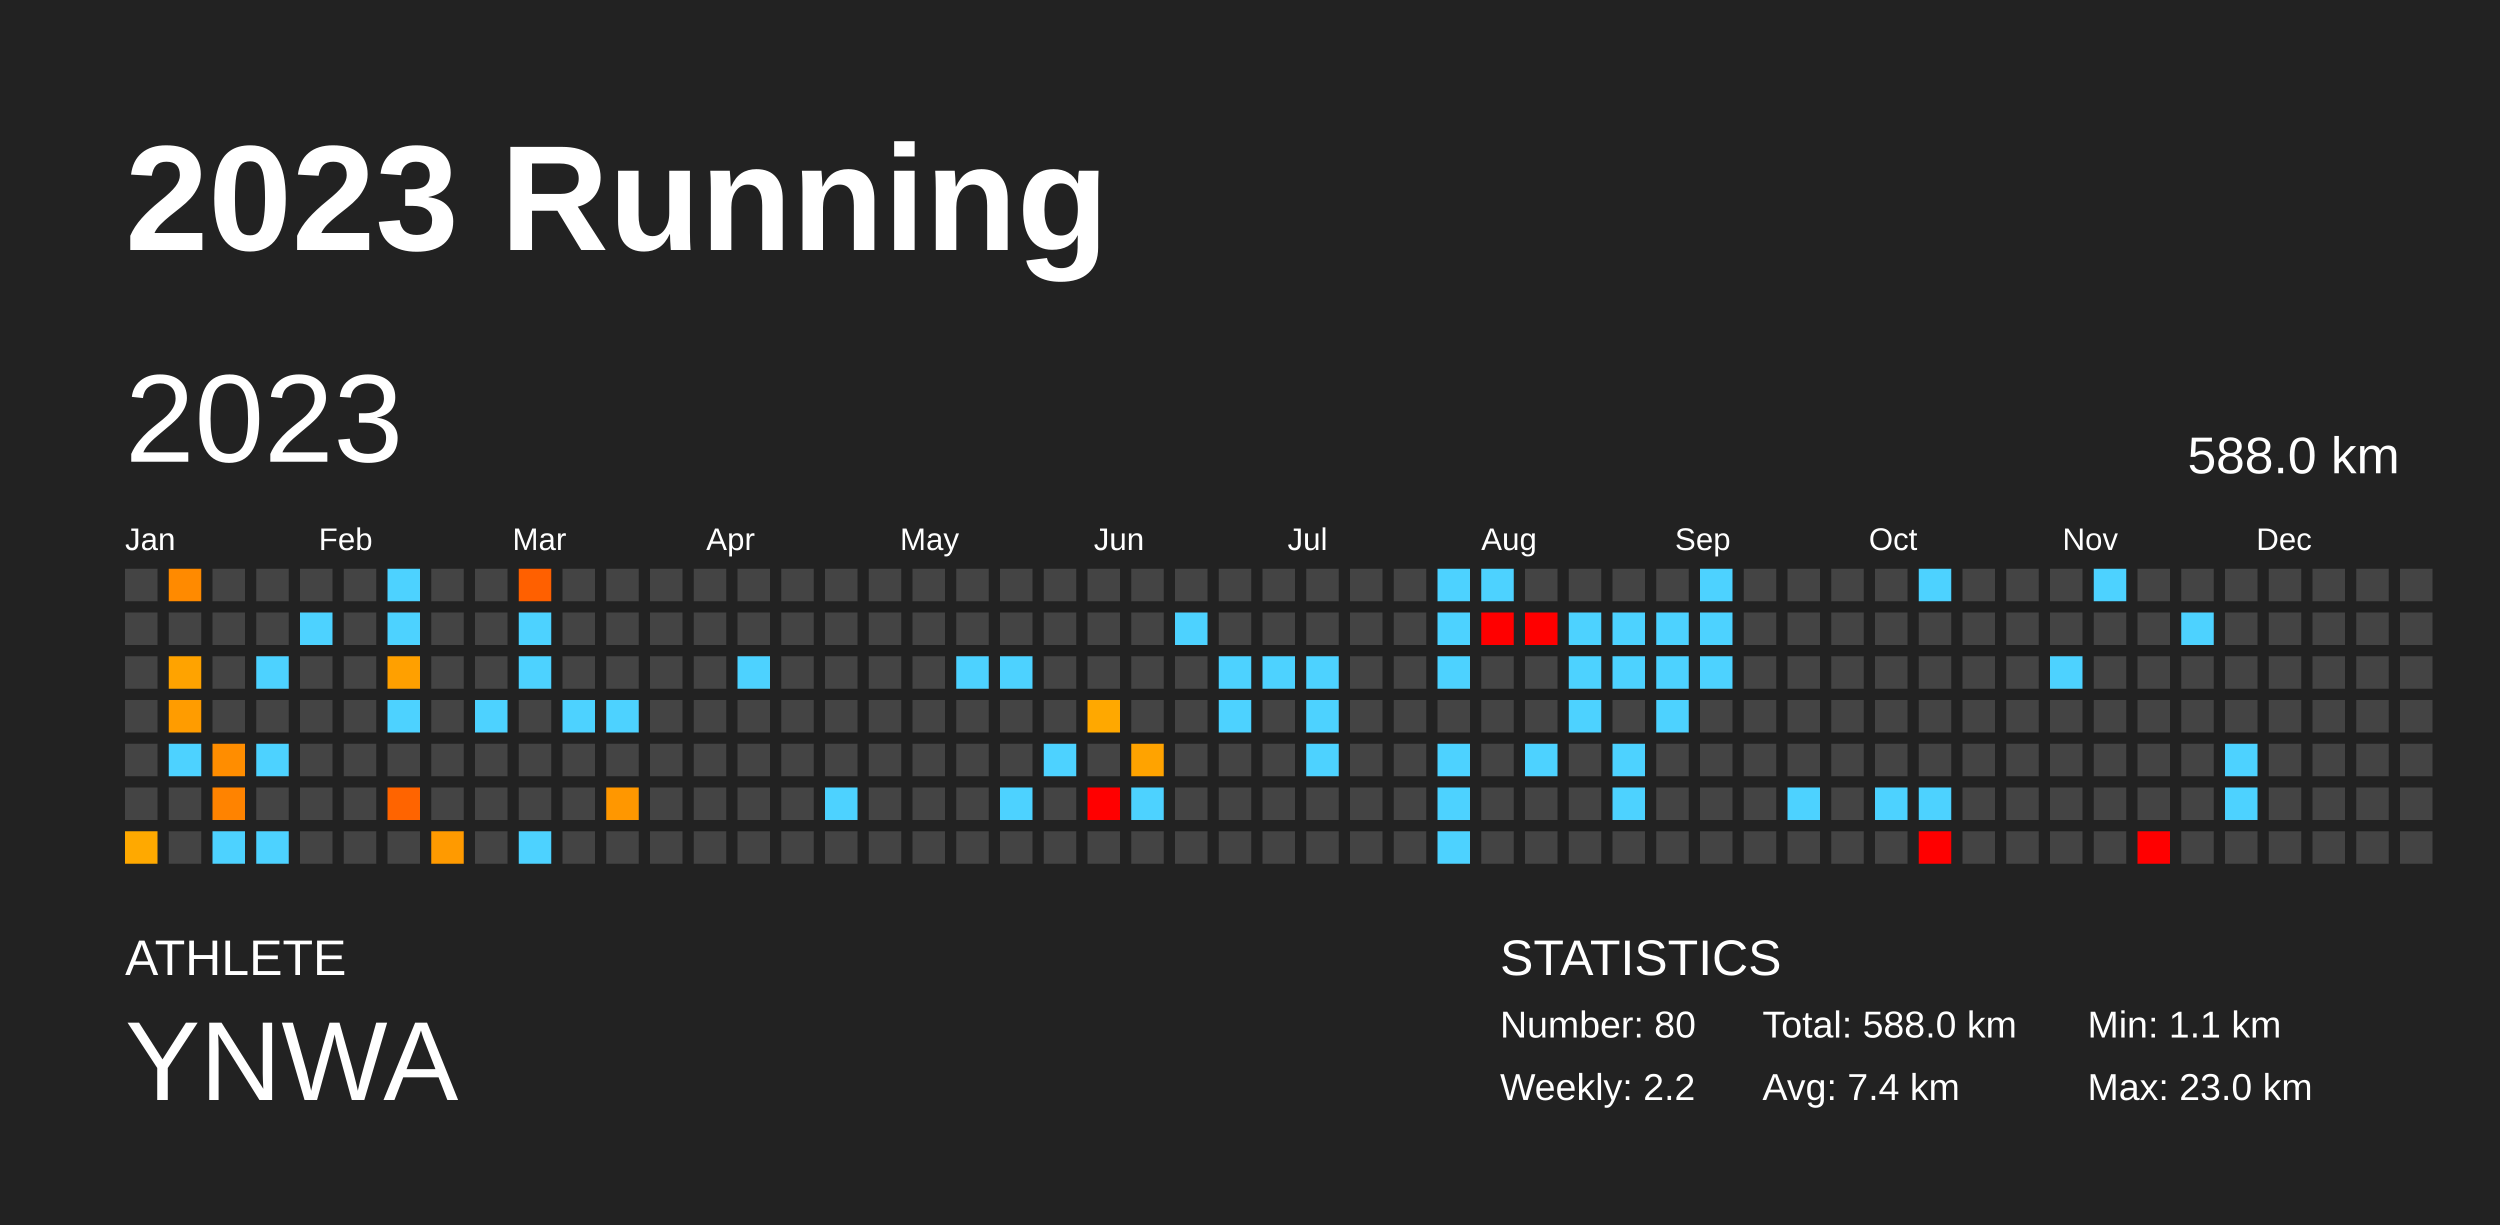
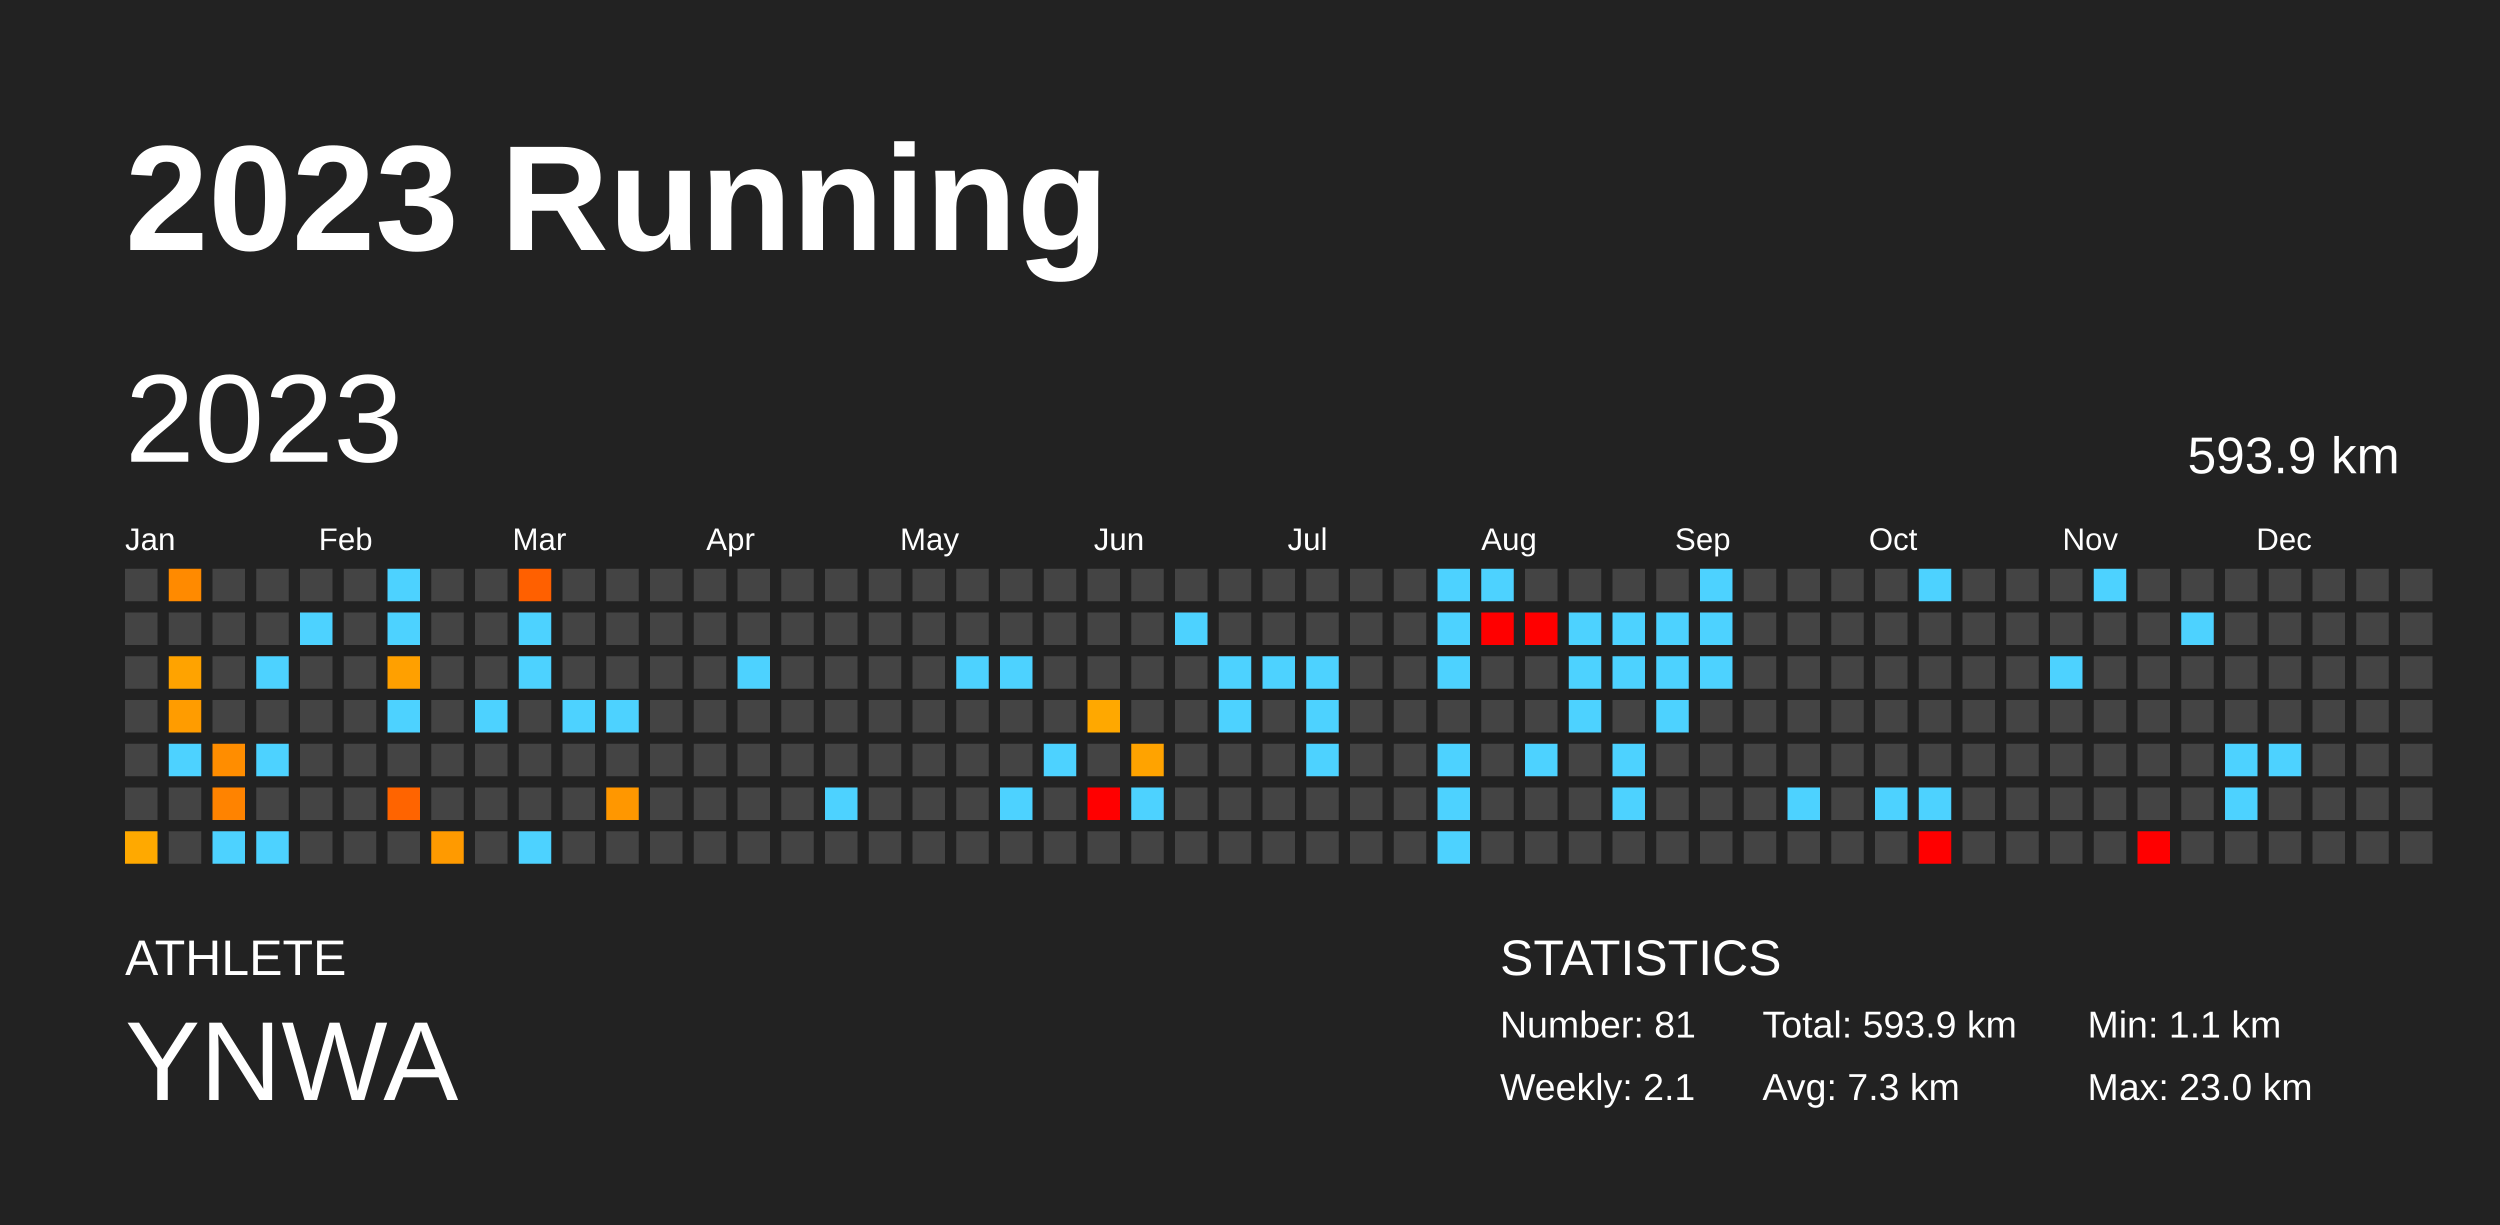
<svg xmlns="http://www.w3.org/2000/svg" baseProfile="full" height="98mm" version="1.1" viewBox="0,0,200,98" width="200mm">
  <defs />
  <rect fill="#222222" height="98" width="200" x="0" y="0" />
  <text fill="#FFFFFF" style="font-size:12px; font-family:Arial; font-weight:bold;" x="10" y="20">2023 Running</text>
  <text fill="#FFFFFF" style="font-size:4px; font-family:Arial" x="10" y="78">ATHLETE</text>
  <text fill="#FFFFFF" style="font-size:9px; font-family:Arial" x="10" y="88">YNWA</text>
  <text fill="#FFFFFF" style="font-size:4px; font-family:Arial" x="120" y="78">STATISTICS</text>
-   <text fill="#FFFFFF" style="font-size:3px; font-family:Arial" x="120" y="83">Number: 80</text>
-   <text fill="#FFFFFF" style="font-size:3px; font-family:Arial" x="120" y="88">Weekly: 2.2</text>
-   <text fill="#FFFFFF" style="font-size:3px; font-family:Arial" x="141" y="83">Total: 588.0 km</text>
-   <text fill="#FFFFFF" style="font-size:3px; font-family:Arial" x="141" y="88">Avg: 7.4 km</text>
+   <text fill="#FFFFFF" style="font-size:3px; font-family:Arial" x="120" y="83">Number: 81</text>
+   <text fill="#FFFFFF" style="font-size:3px; font-family:Arial" x="120" y="88">Weekly: 2.1</text>
+   <text fill="#FFFFFF" style="font-size:3px; font-family:Arial" x="141" y="83">Total: 593.9 km</text>
+   <text fill="#FFFFFF" style="font-size:3px; font-family:Arial" x="141" y="88">Avg: 7.3 km</text>
  <text fill="#FFFFFF" style="font-size:3px; font-family:Arial" x="167" y="83">Min: 1.1 km</text>
  <text fill="#FFFFFF" style="font-size:3px; font-family:Arial" x="167" y="88">Max: 23.0 km</text>
  <text dominant-baseline="hanging" fill="#FFFFFF" style="font-size:10.0px; font-family:Arial;" x="10" y="30">2023</text>
-   <text dominant-baseline="hanging" fill="#FFFFFF" style="font-size:4.125px; font-family:Arial;" x="175" y="35">588.0 km</text>
+   <text dominant-baseline="hanging" fill="#FFFFFF" style="font-size:4.125px; font-family:Arial;" x="175" y="35">593.9 km</text>
  <text fill="#FFFFFF" style="font-size:2.5px; font-family:Arial" x="10.0" y="44">Jan</text>
  <text fill="#FFFFFF" style="font-size:2.5px; font-family:Arial" x="25.5" y="44">Feb</text>
  <text fill="#FFFFFF" style="font-size:2.5px; font-family:Arial" x="41.0" y="44">Mar</text>
  <text fill="#FFFFFF" style="font-size:2.5px; font-family:Arial" x="56.5" y="44">Apr</text>
  <text fill="#FFFFFF" style="font-size:2.5px; font-family:Arial" x="72.0" y="44">May</text>
  <text fill="#FFFFFF" style="font-size:2.5px; font-family:Arial" x="87.5" y="44">Jun</text>
  <text fill="#FFFFFF" style="font-size:2.5px; font-family:Arial" x="103.0" y="44">Jul</text>
  <text fill="#FFFFFF" style="font-size:2.5px; font-family:Arial" x="118.5" y="44">Aug</text>
  <text fill="#FFFFFF" style="font-size:2.5px; font-family:Arial" x="134.0" y="44">Sep</text>
  <text fill="#FFFFFF" style="font-size:2.5px; font-family:Arial" x="149.5" y="44">Oct</text>
  <text fill="#FFFFFF" style="font-size:2.5px; font-family:Arial" x="165.0" y="44">Nov</text>
  <text fill="#FFFFFF" style="font-size:2.5px; font-family:Arial" x="180.5" y="44">Dec</text>
  <rect fill="#444444" height="2.6" width="2.6" x="10.0" y="45.5" />
  <rect fill="#444444" height="2.6" width="2.6" x="10.0" y="49.0" />
  <rect fill="#444444" height="2.6" width="2.6" x="10.0" y="52.5" />
  <rect fill="#444444" height="2.6" width="2.6" x="10.0" y="56.0" />
  <rect fill="#444444" height="2.6" width="2.6" x="10.0" y="59.5" />
  <rect fill="#444444" height="2.6" width="2.6" x="10.0" y="63.0" />
  <rect fill="#ffa900" height="2.6" width="2.6" x="10.0" y="66.5" />
  <rect fill="#ff8a00" height="2.6" width="2.6" x="13.5" y="45.5" />
  <rect fill="#444444" height="2.6" width="2.6" x="13.5" y="49.0" />
  <rect fill="#ffa300" height="2.6" width="2.6" x="13.5" y="52.5" />
  <rect fill="#ff9c00" height="2.6" width="2.6" x="13.5" y="56.0" />
  <rect fill="#4dd2ff" height="2.6" width="2.6" x="13.5" y="59.5" />
  <rect fill="#444444" height="2.6" width="2.6" x="13.5" y="63.0" />
  <rect fill="#444444" height="2.6" width="2.6" x="13.5" y="66.5" />
  <rect fill="#444444" height="2.6" width="2.6" x="17.0" y="45.5" />
  <rect fill="#444444" height="2.6" width="2.6" x="17.0" y="49.0" />
  <rect fill="#444444" height="2.6" width="2.6" x="17.0" y="52.5" />
  <rect fill="#444444" height="2.6" width="2.6" x="17.0" y="56.0" />
  <rect fill="#ff8d00" height="2.6" width="2.6" x="17.0" y="59.5" />
  <rect fill="#ff8300" height="2.6" width="2.6" x="17.0" y="63.0" />
  <rect fill="#4dd2ff" height="2.6" width="2.6" x="17.0" y="66.5" />
  <rect fill="#444444" height="2.6" width="2.6" x="20.5" y="45.5" />
  <rect fill="#444444" height="2.6" width="2.6" x="20.5" y="49.0" />
  <rect fill="#4dd2ff" height="2.6" width="2.6" x="20.5" y="52.5" />
  <rect fill="#444444" height="2.6" width="2.6" x="20.5" y="56.0" />
  <rect fill="#4dd2ff" height="2.6" width="2.6" x="20.5" y="59.5" />
  <rect fill="#444444" height="2.6" width="2.6" x="20.5" y="63.0" />
  <rect fill="#4dd2ff" height="2.6" width="2.6" x="20.5" y="66.5" />
  <rect fill="#444444" height="2.6" width="2.6" x="24.0" y="45.5" />
  <rect fill="#4dd2ff" height="2.6" width="2.6" x="24.0" y="49.0" />
  <rect fill="#444444" height="2.6" width="2.6" x="24.0" y="52.5" />
  <rect fill="#444444" height="2.6" width="2.6" x="24.0" y="56.0" />
  <rect fill="#444444" height="2.6" width="2.6" x="24.0" y="59.5" />
  <rect fill="#444444" height="2.6" width="2.6" x="24.0" y="63.0" />
  <rect fill="#444444" height="2.6" width="2.6" x="24.0" y="66.5" />
  <rect fill="#444444" height="2.6" width="2.6" x="27.5" y="45.5" />
  <rect fill="#444444" height="2.6" width="2.6" x="27.5" y="49.0" />
  <rect fill="#444444" height="2.6" width="2.6" x="27.5" y="52.5" />
  <rect fill="#444444" height="2.6" width="2.6" x="27.5" y="56.0" />
  <rect fill="#444444" height="2.6" width="2.6" x="27.5" y="59.5" />
  <rect fill="#444444" height="2.6" width="2.6" x="27.5" y="63.0" />
  <rect fill="#444444" height="2.6" width="2.6" x="27.5" y="66.5" />
  <rect fill="#4dd2ff" height="2.6" width="2.6" x="31.0" y="45.5" />
  <rect fill="#4dd2ff" height="2.6" width="2.6" x="31.0" y="49.0" />
  <rect fill="#ffa000" height="2.6" width="2.6" x="31.0" y="52.5" />
  <rect fill="#4dd2ff" height="2.6" width="2.6" x="31.0" y="56.0" />
  <rect fill="#444444" height="2.6" width="2.6" x="31.0" y="59.5" />
  <rect fill="#ff6400" height="2.6" width="2.6" x="31.0" y="63.0" />
  <rect fill="#444444" height="2.6" width="2.6" x="31.0" y="66.5" />
  <rect fill="#444444" height="2.6" width="2.6" x="34.5" y="45.5" />
  <rect fill="#444444" height="2.6" width="2.6" x="34.5" y="49.0" />
  <rect fill="#444444" height="2.6" width="2.6" x="34.5" y="52.5" />
  <rect fill="#444444" height="2.6" width="2.6" x="34.5" y="56.0" />
  <rect fill="#444444" height="2.6" width="2.6" x="34.5" y="59.5" />
  <rect fill="#444444" height="2.6" width="2.6" x="34.5" y="63.0" />
  <rect fill="#ff9a00" height="2.6" width="2.6" x="34.5" y="66.5" />
  <rect fill="#444444" height="2.6" width="2.6" x="38.0" y="45.5" />
  <rect fill="#444444" height="2.6" width="2.6" x="38.0" y="49.0" />
  <rect fill="#444444" height="2.6" width="2.6" x="38.0" y="52.5" />
  <rect fill="#4dd2ff" height="2.6" width="2.6" x="38.0" y="56.0" />
  <rect fill="#444444" height="2.6" width="2.6" x="38.0" y="59.5" />
  <rect fill="#444444" height="2.6" width="2.6" x="38.0" y="63.0" />
  <rect fill="#444444" height="2.6" width="2.6" x="38.0" y="66.5" />
  <rect fill="#ff6000" height="2.6" width="2.6" x="41.5" y="45.5" />
  <rect fill="#4dd2ff" height="2.6" width="2.6" x="41.5" y="49.0" />
  <rect fill="#4dd2ff" height="2.6" width="2.6" x="41.5" y="52.5" />
  <rect fill="#444444" height="2.6" width="2.6" x="41.5" y="56.0" />
  <rect fill="#444444" height="2.6" width="2.6" x="41.5" y="59.5" />
  <rect fill="#444444" height="2.6" width="2.6" x="41.5" y="63.0" />
  <rect fill="#4dd2ff" height="2.6" width="2.6" x="41.5" y="66.5" />
  <rect fill="#444444" height="2.6" width="2.6" x="45.0" y="45.5" />
  <rect fill="#444444" height="2.6" width="2.6" x="45.0" y="49.0" />
  <rect fill="#444444" height="2.6" width="2.6" x="45.0" y="52.5" />
  <rect fill="#4dd2ff" height="2.6" width="2.6" x="45.0" y="56.0" />
  <rect fill="#444444" height="2.6" width="2.6" x="45.0" y="59.5" />
  <rect fill="#444444" height="2.6" width="2.6" x="45.0" y="63.0" />
  <rect fill="#444444" height="2.6" width="2.6" x="45.0" y="66.5" />
  <rect fill="#444444" height="2.6" width="2.6" x="48.5" y="45.5" />
  <rect fill="#444444" height="2.6" width="2.6" x="48.5" y="49.0" />
  <rect fill="#444444" height="2.6" width="2.6" x="48.5" y="52.5" />
  <rect fill="#4dd2ff" height="2.6" width="2.6" x="48.5" y="56.0" />
  <rect fill="#444444" height="2.6" width="2.6" x="48.5" y="59.5" />
  <rect fill="#ff9700" height="2.6" width="2.6" x="48.5" y="63.0" />
  <rect fill="#444444" height="2.6" width="2.6" x="48.5" y="66.5" />
  <rect fill="#444444" height="2.6" width="2.6" x="52.0" y="45.5" />
  <rect fill="#444444" height="2.6" width="2.6" x="52.0" y="49.0" />
  <rect fill="#444444" height="2.6" width="2.6" x="52.0" y="52.5" />
  <rect fill="#444444" height="2.6" width="2.6" x="52.0" y="56.0" />
  <rect fill="#444444" height="2.6" width="2.6" x="52.0" y="59.5" />
  <rect fill="#444444" height="2.6" width="2.6" x="52.0" y="63.0" />
  <rect fill="#444444" height="2.6" width="2.6" x="52.0" y="66.5" />
  <rect fill="#444444" height="2.6" width="2.6" x="55.5" y="45.5" />
  <rect fill="#444444" height="2.6" width="2.6" x="55.5" y="49.0" />
  <rect fill="#444444" height="2.6" width="2.6" x="55.5" y="52.5" />
  <rect fill="#444444" height="2.6" width="2.6" x="55.5" y="56.0" />
  <rect fill="#444444" height="2.6" width="2.6" x="55.5" y="59.5" />
  <rect fill="#444444" height="2.6" width="2.6" x="55.5" y="63.0" />
  <rect fill="#444444" height="2.6" width="2.6" x="55.5" y="66.5" />
  <rect fill="#444444" height="2.6" width="2.6" x="59.0" y="45.5" />
  <rect fill="#444444" height="2.6" width="2.6" x="59.0" y="49.0" />
  <rect fill="#4dd2ff" height="2.6" width="2.6" x="59.0" y="52.5" />
  <rect fill="#444444" height="2.6" width="2.6" x="59.0" y="56.0" />
  <rect fill="#444444" height="2.6" width="2.6" x="59.0" y="59.5" />
  <rect fill="#444444" height="2.6" width="2.6" x="59.0" y="63.0" />
  <rect fill="#444444" height="2.6" width="2.6" x="59.0" y="66.5" />
  <rect fill="#444444" height="2.6" width="2.6" x="62.5" y="45.5" />
  <rect fill="#444444" height="2.6" width="2.6" x="62.5" y="49.0" />
  <rect fill="#444444" height="2.6" width="2.6" x="62.5" y="52.5" />
  <rect fill="#444444" height="2.6" width="2.6" x="62.5" y="56.0" />
  <rect fill="#444444" height="2.6" width="2.6" x="62.5" y="59.5" />
  <rect fill="#444444" height="2.6" width="2.6" x="62.5" y="63.0" />
  <rect fill="#444444" height="2.6" width="2.6" x="62.5" y="66.5" />
  <rect fill="#444444" height="2.6" width="2.6" x="66.0" y="45.5" />
  <rect fill="#444444" height="2.6" width="2.6" x="66.0" y="49.0" />
  <rect fill="#444444" height="2.6" width="2.6" x="66.0" y="52.5" />
  <rect fill="#444444" height="2.6" width="2.6" x="66.0" y="56.0" />
  <rect fill="#444444" height="2.6" width="2.6" x="66.0" y="59.5" />
  <rect fill="#4dd2ff" height="2.6" width="2.6" x="66.0" y="63.0" />
  <rect fill="#444444" height="2.6" width="2.6" x="66.0" y="66.5" />
  <rect fill="#444444" height="2.6" width="2.6" x="69.5" y="45.5" />
  <rect fill="#444444" height="2.6" width="2.6" x="69.5" y="49.0" />
  <rect fill="#444444" height="2.6" width="2.6" x="69.5" y="52.5" />
  <rect fill="#444444" height="2.6" width="2.6" x="69.5" y="56.0" />
  <rect fill="#444444" height="2.6" width="2.6" x="69.5" y="59.5" />
  <rect fill="#444444" height="2.6" width="2.6" x="69.5" y="63.0" />
  <rect fill="#444444" height="2.6" width="2.6" x="69.5" y="66.5" />
  <rect fill="#444444" height="2.6" width="2.6" x="73.0" y="45.5" />
  <rect fill="#444444" height="2.6" width="2.6" x="73.0" y="49.0" />
  <rect fill="#444444" height="2.6" width="2.6" x="73.0" y="52.5" />
  <rect fill="#444444" height="2.6" width="2.6" x="73.0" y="56.0" />
  <rect fill="#444444" height="2.6" width="2.6" x="73.0" y="59.5" />
  <rect fill="#444444" height="2.6" width="2.6" x="73.0" y="63.0" />
  <rect fill="#444444" height="2.6" width="2.6" x="73.0" y="66.5" />
  <rect fill="#444444" height="2.6" width="2.6" x="76.5" y="45.5" />
  <rect fill="#444444" height="2.6" width="2.6" x="76.5" y="49.0" />
  <rect fill="#4dd2ff" height="2.6" width="2.6" x="76.5" y="52.5" />
  <rect fill="#444444" height="2.6" width="2.6" x="76.5" y="56.0" />
  <rect fill="#444444" height="2.6" width="2.6" x="76.5" y="59.5" />
  <rect fill="#444444" height="2.6" width="2.6" x="76.5" y="63.0" />
  <rect fill="#444444" height="2.6" width="2.6" x="76.5" y="66.5" />
  <rect fill="#444444" height="2.6" width="2.6" x="80.0" y="45.5" />
  <rect fill="#444444" height="2.6" width="2.6" x="80.0" y="49.0" />
  <rect fill="#4dd2ff" height="2.6" width="2.6" x="80.0" y="52.5" />
  <rect fill="#444444" height="2.6" width="2.6" x="80.0" y="56.0" />
  <rect fill="#444444" height="2.6" width="2.6" x="80.0" y="59.5" />
  <rect fill="#4dd2ff" height="2.6" width="2.6" x="80.0" y="63.0" />
  <rect fill="#444444" height="2.6" width="2.6" x="80.0" y="66.5" />
  <rect fill="#444444" height="2.6" width="2.6" x="83.5" y="45.5" />
  <rect fill="#444444" height="2.6" width="2.6" x="83.5" y="49.0" />
  <rect fill="#444444" height="2.6" width="2.6" x="83.5" y="52.5" />
  <rect fill="#444444" height="2.6" width="2.6" x="83.5" y="56.0" />
  <rect fill="#4dd2ff" height="2.6" width="2.6" x="83.5" y="59.5" />
  <rect fill="#444444" height="2.6" width="2.6" x="83.5" y="63.0" />
  <rect fill="#444444" height="2.6" width="2.6" x="83.5" y="66.5" />
  <rect fill="#444444" height="2.6" width="2.6" x="87.0" y="45.5" />
  <rect fill="#444444" height="2.6" width="2.6" x="87.0" y="49.0" />
  <rect fill="#444444" height="2.6" width="2.6" x="87.0" y="52.5" />
  <rect fill="#ffa800" height="2.6" width="2.6" x="87.0" y="56.0" />
  <rect fill="#444444" height="2.6" width="2.6" x="87.0" y="59.5" />
  <rect fill="red" height="2.6" width="2.6" x="87.0" y="63.0" />
  <rect fill="#444444" height="2.6" width="2.6" x="87.0" y="66.5" />
  <rect fill="#444444" height="2.6" width="2.6" x="90.5" y="45.5" />
  <rect fill="#444444" height="2.6" width="2.6" x="90.5" y="49.0" />
  <rect fill="#444444" height="2.6" width="2.6" x="90.5" y="52.5" />
  <rect fill="#444444" height="2.6" width="2.6" x="90.5" y="56.0" />
  <rect fill="#ffa300" height="2.6" width="2.6" x="90.5" y="59.5" />
  <rect fill="#4dd2ff" height="2.6" width="2.6" x="90.5" y="63.0" />
  <rect fill="#444444" height="2.6" width="2.6" x="90.5" y="66.5" />
  <rect fill="#444444" height="2.6" width="2.6" x="94.0" y="45.5" />
  <rect fill="#4dd2ff" height="2.6" width="2.6" x="94.0" y="49.0" />
  <rect fill="#444444" height="2.6" width="2.6" x="94.0" y="52.5" />
  <rect fill="#444444" height="2.6" width="2.6" x="94.0" y="56.0" />
  <rect fill="#444444" height="2.6" width="2.6" x="94.0" y="59.5" />
  <rect fill="#444444" height="2.6" width="2.6" x="94.0" y="63.0" />
  <rect fill="#444444" height="2.6" width="2.6" x="94.0" y="66.5" />
  <rect fill="#444444" height="2.6" width="2.6" x="97.5" y="45.5" />
  <rect fill="#444444" height="2.6" width="2.6" x="97.5" y="49.0" />
  <rect fill="#4dd2ff" height="2.6" width="2.6" x="97.5" y="52.5" />
  <rect fill="#4dd2ff" height="2.6" width="2.6" x="97.5" y="56.0" />
  <rect fill="#444444" height="2.6" width="2.6" x="97.5" y="59.5" />
  <rect fill="#444444" height="2.6" width="2.6" x="97.5" y="63.0" />
  <rect fill="#444444" height="2.6" width="2.6" x="97.5" y="66.5" />
  <rect fill="#444444" height="2.6" width="2.6" x="101.0" y="45.5" />
  <rect fill="#444444" height="2.6" width="2.6" x="101.0" y="49.0" />
  <rect fill="#4dd2ff" height="2.6" width="2.6" x="101.0" y="52.5" />
  <rect fill="#444444" height="2.6" width="2.6" x="101.0" y="56.0" />
  <rect fill="#444444" height="2.6" width="2.6" x="101.0" y="59.5" />
  <rect fill="#444444" height="2.6" width="2.6" x="101.0" y="63.0" />
  <rect fill="#444444" height="2.6" width="2.6" x="101.0" y="66.5" />
  <rect fill="#444444" height="2.6" width="2.6" x="104.5" y="45.5" />
  <rect fill="#444444" height="2.6" width="2.6" x="104.5" y="49.0" />
  <rect fill="#4dd2ff" height="2.6" width="2.6" x="104.5" y="52.5" />
  <rect fill="#4dd2ff" height="2.6" width="2.6" x="104.5" y="56.0" />
  <rect fill="#4dd2ff" height="2.6" width="2.6" x="104.5" y="59.5" />
  <rect fill="#444444" height="2.6" width="2.6" x="104.5" y="63.0" />
  <rect fill="#444444" height="2.6" width="2.6" x="104.5" y="66.5" />
  <rect fill="#444444" height="2.6" width="2.6" x="108.0" y="45.5" />
  <rect fill="#444444" height="2.6" width="2.6" x="108.0" y="49.0" />
  <rect fill="#444444" height="2.6" width="2.6" x="108.0" y="52.5" />
  <rect fill="#444444" height="2.6" width="2.6" x="108.0" y="56.0" />
  <rect fill="#444444" height="2.6" width="2.6" x="108.0" y="59.5" />
  <rect fill="#444444" height="2.6" width="2.6" x="108.0" y="63.0" />
  <rect fill="#444444" height="2.6" width="2.6" x="108.0" y="66.5" />
  <rect fill="#444444" height="2.6" width="2.6" x="111.5" y="45.5" />
  <rect fill="#444444" height="2.6" width="2.6" x="111.5" y="49.0" />
  <rect fill="#444444" height="2.6" width="2.6" x="111.5" y="52.5" />
  <rect fill="#444444" height="2.6" width="2.6" x="111.5" y="56.0" />
  <rect fill="#444444" height="2.6" width="2.6" x="111.5" y="59.5" />
  <rect fill="#444444" height="2.6" width="2.6" x="111.5" y="63.0" />
  <rect fill="#444444" height="2.6" width="2.6" x="111.5" y="66.5" />
  <rect fill="#4dd2ff" height="2.6" width="2.6" x="115.0" y="45.5" />
  <rect fill="#4dd2ff" height="2.6" width="2.6" x="115.0" y="49.0" />
  <rect fill="#4dd2ff" height="2.6" width="2.6" x="115.0" y="52.5" />
  <rect fill="#444444" height="2.6" width="2.6" x="115.0" y="56.0" />
  <rect fill="#4dd2ff" height="2.6" width="2.6" x="115.0" y="59.5" />
  <rect fill="#4dd2ff" height="2.6" width="2.6" x="115.0" y="63.0" />
  <rect fill="#4dd2ff" height="2.6" width="2.6" x="115.0" y="66.5" />
  <rect fill="#4dd2ff" height="2.6" width="2.6" x="118.5" y="45.5" />
  <rect fill="red" height="2.6" width="2.6" x="118.5" y="49.0" />
  <rect fill="#444444" height="2.6" width="2.6" x="118.5" y="52.5" />
  <rect fill="#444444" height="2.6" width="2.6" x="118.5" y="56.0" />
  <rect fill="#444444" height="2.6" width="2.6" x="118.5" y="59.5" />
  <rect fill="#444444" height="2.6" width="2.6" x="118.5" y="63.0" />
  <rect fill="#444444" height="2.6" width="2.6" x="118.5" y="66.5" />
  <rect fill="#444444" height="2.6" width="2.6" x="122.0" y="45.5" />
  <rect fill="red" height="2.6" width="2.6" x="122.0" y="49.0" />
  <rect fill="#444444" height="2.6" width="2.6" x="122.0" y="52.5" />
  <rect fill="#444444" height="2.6" width="2.6" x="122.0" y="56.0" />
  <rect fill="#4dd2ff" height="2.6" width="2.6" x="122.0" y="59.5" />
  <rect fill="#444444" height="2.6" width="2.6" x="122.0" y="63.0" />
  <rect fill="#444444" height="2.6" width="2.6" x="122.0" y="66.5" />
  <rect fill="#444444" height="2.6" width="2.6" x="125.5" y="45.5" />
  <rect fill="#4dd2ff" height="2.6" width="2.6" x="125.5" y="49.0" />
  <rect fill="#4dd2ff" height="2.6" width="2.6" x="125.5" y="52.5" />
  <rect fill="#4dd2ff" height="2.6" width="2.6" x="125.5" y="56.0" />
  <rect fill="#444444" height="2.6" width="2.6" x="125.5" y="59.5" />
  <rect fill="#444444" height="2.6" width="2.6" x="125.5" y="63.0" />
  <rect fill="#444444" height="2.6" width="2.6" x="125.5" y="66.5" />
  <rect fill="#444444" height="2.6" width="2.6" x="129.0" y="45.5" />
  <rect fill="#4dd2ff" height="2.6" width="2.6" x="129.0" y="49.0" />
  <rect fill="#4dd2ff" height="2.6" width="2.6" x="129.0" y="52.5" />
  <rect fill="#444444" height="2.6" width="2.6" x="129.0" y="56.0" />
  <rect fill="#4dd2ff" height="2.6" width="2.6" x="129.0" y="59.5" />
  <rect fill="#4dd2ff" height="2.6" width="2.6" x="129.0" y="63.0" />
  <rect fill="#444444" height="2.6" width="2.6" x="129.0" y="66.5" />
  <rect fill="#444444" height="2.6" width="2.6" x="132.5" y="45.5" />
  <rect fill="#4dd2ff" height="2.6" width="2.6" x="132.5" y="49.0" />
  <rect fill="#4dd2ff" height="2.6" width="2.6" x="132.5" y="52.5" />
  <rect fill="#4dd2ff" height="2.6" width="2.6" x="132.5" y="56.0" />
  <rect fill="#444444" height="2.6" width="2.6" x="132.5" y="59.5" />
  <rect fill="#444444" height="2.6" width="2.6" x="132.5" y="63.0" />
  <rect fill="#444444" height="2.6" width="2.6" x="132.5" y="66.5" />
  <rect fill="#4dd2ff" height="2.6" width="2.6" x="136.0" y="45.5" />
  <rect fill="#4dd2ff" height="2.6" width="2.6" x="136.0" y="49.0" />
  <rect fill="#4dd2ff" height="2.6" width="2.6" x="136.0" y="52.5" />
  <rect fill="#444444" height="2.6" width="2.6" x="136.0" y="56.0" />
  <rect fill="#444444" height="2.6" width="2.6" x="136.0" y="59.5" />
  <rect fill="#444444" height="2.6" width="2.6" x="136.0" y="63.0" />
  <rect fill="#444444" height="2.6" width="2.6" x="136.0" y="66.5" />
  <rect fill="#444444" height="2.6" width="2.6" x="139.5" y="45.5" />
  <rect fill="#444444" height="2.6" width="2.6" x="139.5" y="49.0" />
  <rect fill="#444444" height="2.6" width="2.6" x="139.5" y="52.5" />
  <rect fill="#444444" height="2.6" width="2.6" x="139.5" y="56.0" />
  <rect fill="#444444" height="2.6" width="2.6" x="139.5" y="59.5" />
  <rect fill="#444444" height="2.6" width="2.6" x="139.5" y="63.0" />
  <rect fill="#444444" height="2.6" width="2.6" x="139.5" y="66.5" />
  <rect fill="#444444" height="2.6" width="2.6" x="143.0" y="45.5" />
  <rect fill="#444444" height="2.6" width="2.6" x="143.0" y="49.0" />
  <rect fill="#444444" height="2.6" width="2.6" x="143.0" y="52.5" />
  <rect fill="#444444" height="2.6" width="2.6" x="143.0" y="56.0" />
  <rect fill="#444444" height="2.6" width="2.6" x="143.0" y="59.5" />
  <rect fill="#4dd2ff" height="2.6" width="2.6" x="143.0" y="63.0" />
  <rect fill="#444444" height="2.6" width="2.6" x="143.0" y="66.5" />
  <rect fill="#444444" height="2.6" width="2.6" x="146.5" y="45.5" />
  <rect fill="#444444" height="2.6" width="2.6" x="146.5" y="49.0" />
  <rect fill="#444444" height="2.6" width="2.6" x="146.5" y="52.5" />
  <rect fill="#444444" height="2.6" width="2.6" x="146.5" y="56.0" />
  <rect fill="#444444" height="2.6" width="2.6" x="146.5" y="59.5" />
  <rect fill="#444444" height="2.6" width="2.6" x="146.5" y="63.0" />
  <rect fill="#444444" height="2.6" width="2.6" x="146.5" y="66.5" />
  <rect fill="#444444" height="2.6" width="2.6" x="150.0" y="45.5" />
  <rect fill="#444444" height="2.6" width="2.6" x="150.0" y="49.0" />
  <rect fill="#444444" height="2.6" width="2.6" x="150.0" y="52.5" />
  <rect fill="#444444" height="2.6" width="2.6" x="150.0" y="56.0" />
  <rect fill="#444444" height="2.6" width="2.6" x="150.0" y="59.5" />
  <rect fill="#4dd2ff" height="2.6" width="2.6" x="150.0" y="63.0" />
  <rect fill="#444444" height="2.6" width="2.6" x="150.0" y="66.5" />
  <rect fill="#4dd2ff" height="2.6" width="2.6" x="153.5" y="45.5" />
  <rect fill="#444444" height="2.6" width="2.6" x="153.5" y="49.0" />
  <rect fill="#444444" height="2.6" width="2.6" x="153.5" y="52.5" />
  <rect fill="#444444" height="2.6" width="2.6" x="153.5" y="56.0" />
  <rect fill="#444444" height="2.6" width="2.6" x="153.5" y="59.5" />
  <rect fill="#4dd2ff" height="2.6" width="2.6" x="153.5" y="63.0" />
  <rect fill="red" height="2.6" width="2.6" x="153.5" y="66.5" />
  <rect fill="#444444" height="2.6" width="2.6" x="157.0" y="45.5" />
  <rect fill="#444444" height="2.6" width="2.6" x="157.0" y="49.0" />
  <rect fill="#444444" height="2.6" width="2.6" x="157.0" y="52.5" />
  <rect fill="#444444" height="2.6" width="2.6" x="157.0" y="56.0" />
  <rect fill="#444444" height="2.6" width="2.6" x="157.0" y="59.5" />
  <rect fill="#444444" height="2.6" width="2.6" x="157.0" y="63.0" />
  <rect fill="#444444" height="2.6" width="2.6" x="157.0" y="66.5" />
  <rect fill="#444444" height="2.6" width="2.6" x="160.5" y="45.5" />
  <rect fill="#444444" height="2.6" width="2.6" x="160.5" y="49.0" />
  <rect fill="#444444" height="2.6" width="2.6" x="160.5" y="52.5" />
  <rect fill="#444444" height="2.6" width="2.6" x="160.5" y="56.0" />
  <rect fill="#444444" height="2.6" width="2.6" x="160.5" y="59.5" />
  <rect fill="#444444" height="2.6" width="2.6" x="160.5" y="63.0" />
  <rect fill="#444444" height="2.6" width="2.6" x="160.5" y="66.5" />
  <rect fill="#444444" height="2.6" width="2.6" x="164.0" y="45.5" />
  <rect fill="#444444" height="2.6" width="2.6" x="164.0" y="49.0" />
  <rect fill="#4dd2ff" height="2.6" width="2.6" x="164.0" y="52.5" />
  <rect fill="#444444" height="2.6" width="2.6" x="164.0" y="56.0" />
  <rect fill="#444444" height="2.6" width="2.6" x="164.0" y="59.5" />
  <rect fill="#444444" height="2.6" width="2.6" x="164.0" y="63.0" />
  <rect fill="#444444" height="2.6" width="2.6" x="164.0" y="66.5" />
  <rect fill="#4dd2ff" height="2.6" width="2.6" x="167.5" y="45.5" />
  <rect fill="#444444" height="2.6" width="2.6" x="167.5" y="49.0" />
  <rect fill="#444444" height="2.6" width="2.6" x="167.5" y="52.5" />
  <rect fill="#444444" height="2.6" width="2.6" x="167.5" y="56.0" />
  <rect fill="#444444" height="2.6" width="2.6" x="167.5" y="59.5" />
  <rect fill="#444444" height="2.6" width="2.6" x="167.5" y="63.0" />
  <rect fill="#444444" height="2.6" width="2.6" x="167.5" y="66.5" />
  <rect fill="#444444" height="2.6" width="2.6" x="171.0" y="45.5" />
  <rect fill="#444444" height="2.6" width="2.6" x="171.0" y="49.0" />
  <rect fill="#444444" height="2.6" width="2.6" x="171.0" y="52.5" />
  <rect fill="#444444" height="2.6" width="2.6" x="171.0" y="56.0" />
  <rect fill="#444444" height="2.6" width="2.6" x="171.0" y="59.5" />
  <rect fill="#444444" height="2.6" width="2.6" x="171.0" y="63.0" />
  <rect fill="red" height="2.6" width="2.6" x="171.0" y="66.5" />
  <rect fill="#444444" height="2.6" width="2.6" x="174.5" y="45.5" />
  <rect fill="#4dd2ff" height="2.6" width="2.6" x="174.5" y="49.0" />
  <rect fill="#444444" height="2.6" width="2.6" x="174.5" y="52.5" />
  <rect fill="#444444" height="2.6" width="2.6" x="174.5" y="56.0" />
  <rect fill="#444444" height="2.6" width="2.6" x="174.5" y="59.5" />
  <rect fill="#444444" height="2.6" width="2.6" x="174.5" y="63.0" />
  <rect fill="#444444" height="2.6" width="2.6" x="174.5" y="66.5" />
  <rect fill="#444444" height="2.6" width="2.6" x="178.0" y="45.5" />
  <rect fill="#444444" height="2.6" width="2.6" x="178.0" y="49.0" />
  <rect fill="#444444" height="2.6" width="2.6" x="178.0" y="52.5" />
  <rect fill="#444444" height="2.6" width="2.6" x="178.0" y="56.0" />
  <rect fill="#4dd2ff" height="2.6" width="2.6" x="178.0" y="59.5" />
  <rect fill="#4dd2ff" height="2.6" width="2.6" x="178.0" y="63.0" />
  <rect fill="#444444" height="2.6" width="2.6" x="178.0" y="66.5" />
  <rect fill="#444444" height="2.6" width="2.6" x="181.5" y="45.5" />
  <rect fill="#444444" height="2.6" width="2.6" x="181.5" y="49.0" />
  <rect fill="#444444" height="2.6" width="2.6" x="181.5" y="52.5" />
  <rect fill="#444444" height="2.6" width="2.6" x="181.5" y="56.0" />
-   <rect fill="#444444" height="2.6" width="2.6" x="181.5" y="59.5" />
+   <rect fill="#4dd2ff" height="2.6" width="2.6" x="181.5" y="59.5" />
  <rect fill="#444444" height="2.6" width="2.6" x="181.5" y="63.0" />
  <rect fill="#444444" height="2.6" width="2.6" x="181.5" y="66.5" />
  <rect fill="#444444" height="2.6" width="2.6" x="185.0" y="45.5" />
  <rect fill="#444444" height="2.6" width="2.6" x="185.0" y="49.0" />
  <rect fill="#444444" height="2.6" width="2.6" x="185.0" y="52.5" />
  <rect fill="#444444" height="2.6" width="2.6" x="185.0" y="56.0" />
  <rect fill="#444444" height="2.6" width="2.6" x="185.0" y="59.5" />
  <rect fill="#444444" height="2.6" width="2.6" x="185.0" y="63.0" />
  <rect fill="#444444" height="2.6" width="2.6" x="185.0" y="66.5" />
  <rect fill="#444444" height="2.6" width="2.6" x="188.5" y="45.5" />
  <rect fill="#444444" height="2.6" width="2.6" x="188.5" y="49.0" />
  <rect fill="#444444" height="2.6" width="2.6" x="188.5" y="52.5" />
  <rect fill="#444444" height="2.6" width="2.6" x="188.5" y="56.0" />
  <rect fill="#444444" height="2.6" width="2.6" x="188.5" y="59.5" />
  <rect fill="#444444" height="2.6" width="2.6" x="188.5" y="63.0" />
  <rect fill="#444444" height="2.6" width="2.6" x="188.5" y="66.5" />
  <rect fill="#444444" height="2.6" width="2.6" x="192.0" y="45.5" />
  <rect fill="#444444" height="2.6" width="2.6" x="192.0" y="49.0" />
  <rect fill="#444444" height="2.6" width="2.6" x="192.0" y="52.5" />
  <rect fill="#444444" height="2.6" width="2.6" x="192.0" y="56.0" />
  <rect fill="#444444" height="2.6" width="2.6" x="192.0" y="59.5" />
  <rect fill="#444444" height="2.6" width="2.6" x="192.0" y="63.0" />
  <rect fill="#444444" height="2.6" width="2.6" x="192.0" y="66.5" />
</svg>
